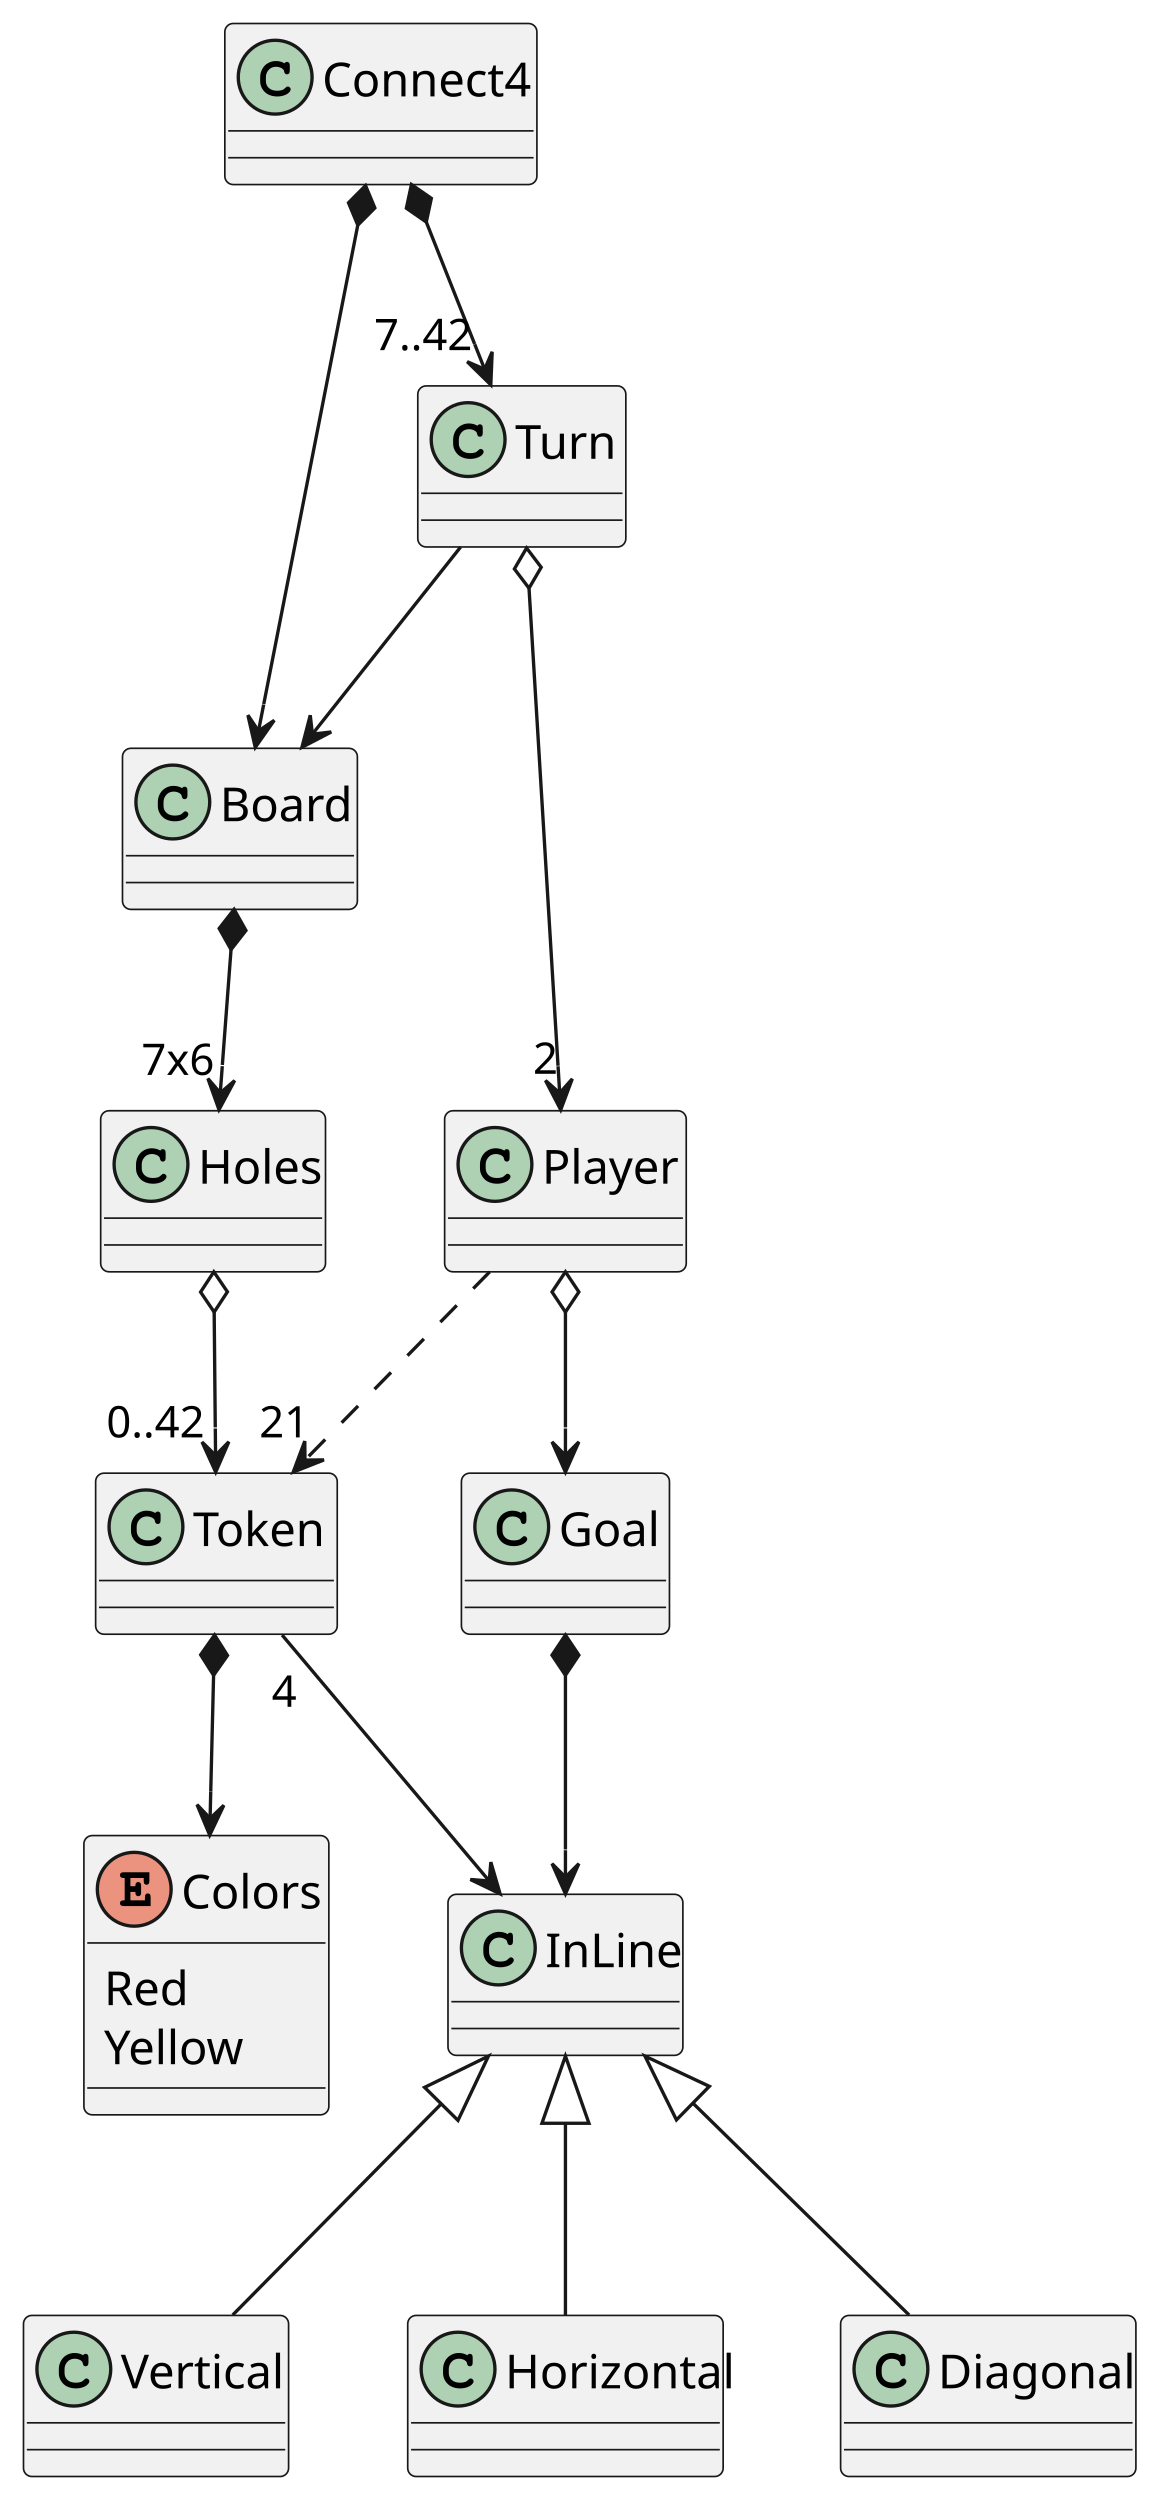
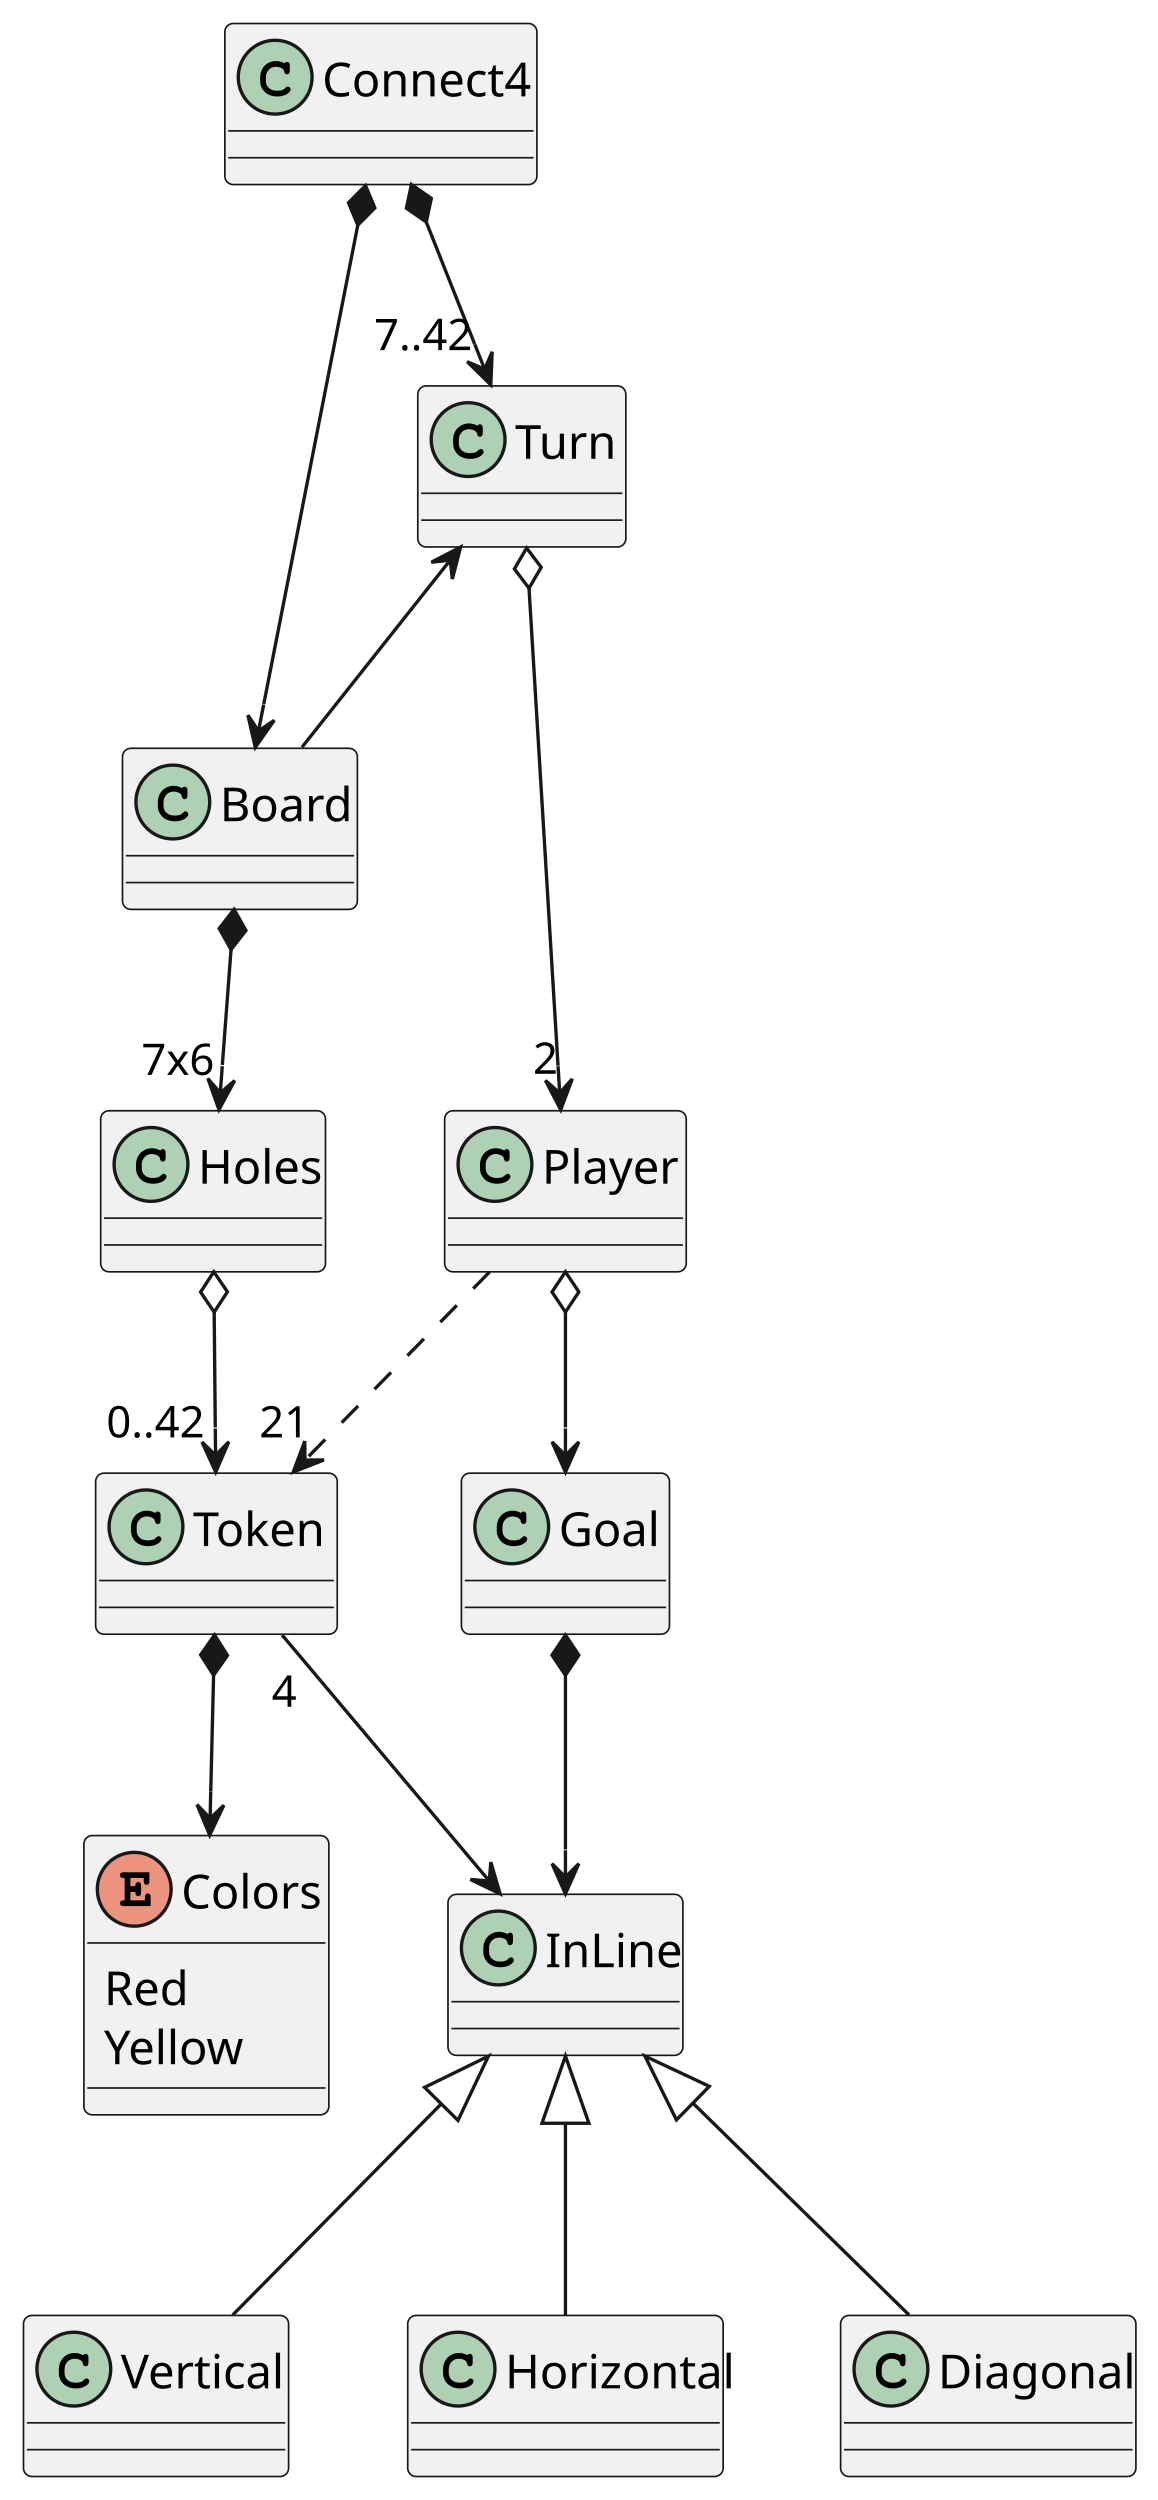
<svg xmlns="http://www.w3.org/2000/svg" contentStyleType="text/css" height="745px" preserveAspectRatio="none" style="width:345px;height:745px;background:#FFFFFF;" version="1.1" viewBox="0 0 345 745" width="345px" zoomAndPan="magnify">
  <defs />
  <g>
    <g id="elem_Connect4">
      <rect codeLine="1" fill="#F1F1F1" height="48" id="Connect4" rx="2.5" ry="2.5" style="stroke:#181818;stroke-width:0.5;" width="93" x="67" y="7" />
      <ellipse cx="82" cy="23" fill="#ADD1B2" rx="11" ry="11" style="stroke:#181818;stroke-width:1.0;" />
      <path d="M84.766,18.875 Q84.922,18.656 85.109,18.547 Q85.297,18.438 85.516,18.438 Q85.891,18.438 86.125,18.703 Q86.359,18.953 86.359,19.562 L86.359,21.016 Q86.359,21.625 86.125,21.891 Q85.891,22.156 85.516,22.156 Q85.172,22.156 84.969,21.953 Q84.766,21.766 84.656,21.25 Q84.609,20.891 84.422,20.703 Q84.094,20.328 83.484,20.109 Q82.875,19.891 82.25,19.891 Q81.484,19.891 80.844,20.219 Q80.219,20.547 79.719,21.297 Q79.234,22.047 79.234,23.078 L79.234,24.172 Q79.234,25.406 80.125,26.234 Q81.016,27.047 82.609,27.047 Q83.547,27.047 84.203,26.797 Q84.594,26.641 85.016,26.203 Q85.281,25.938 85.422,25.859 Q85.578,25.781 85.781,25.781 Q86.109,25.781 86.359,26.047 Q86.625,26.297 86.625,26.641 Q86.625,26.984 86.281,27.391 Q85.781,27.969 84.984,28.297 Q83.906,28.75 82.609,28.75 Q81.094,28.75 79.891,28.125 Q78.906,27.625 78.219,26.562 Q77.531,25.484 77.531,24.203 L77.531,23.047 Q77.531,21.719 78.141,20.578 Q78.766,19.422 79.859,18.812 Q80.953,18.188 82.188,18.188 Q82.922,18.188 83.562,18.359 Q84.219,18.516 84.766,18.875 Z " fill="#000000" />
      <text fill="#000000" font-family="sans-serif" font-size="14" lengthAdjust="spacing" textLength="61" x="96" y="28.729">Connect4</text>
      <line style="stroke:#181818;stroke-width:0.5;" x1="68" x2="159" y1="39" y2="39" />
      <line style="stroke:#181818;stroke-width:0.5;" x1="68" x2="159" y1="47" y2="47" />
    </g>
    <g id="elem_Board">
      <rect codeLine="2" fill="#F1F1F1" height="48" id="Board" rx="2.5" ry="2.5" style="stroke:#181818;stroke-width:0.5;" width="70" x="36.5" y="223" />
      <ellipse cx="51.5" cy="239" fill="#ADD1B2" rx="11" ry="11" style="stroke:#181818;stroke-width:1.0;" />
      <path d="M54.266,234.875 Q54.422,234.656 54.609,234.547 Q54.797,234.438 55.016,234.438 Q55.391,234.438 55.625,234.703 Q55.859,234.953 55.859,235.562 L55.859,237.016 Q55.859,237.625 55.625,237.891 Q55.391,238.156 55.016,238.156 Q54.672,238.156 54.469,237.953 Q54.266,237.766 54.156,237.25 Q54.109,236.891 53.922,236.703 Q53.594,236.328 52.984,236.109 Q52.375,235.891 51.75,235.891 Q50.984,235.891 50.344,236.219 Q49.719,236.547 49.219,237.297 Q48.734,238.047 48.734,239.078 L48.734,240.172 Q48.734,241.406 49.625,242.234 Q50.516,243.047 52.109,243.047 Q53.047,243.047 53.703,242.797 Q54.094,242.641 54.516,242.203 Q54.781,241.938 54.922,241.859 Q55.078,241.781 55.281,241.781 Q55.609,241.781 55.859,242.047 Q56.125,242.297 56.125,242.641 Q56.125,242.984 55.781,243.391 Q55.281,243.969 54.484,244.297 Q53.406,244.75 52.109,244.75 Q50.594,244.75 49.391,244.125 Q48.406,243.625 47.719,242.562 Q47.031,241.484 47.031,240.203 L47.031,239.047 Q47.031,237.719 47.641,236.578 Q48.266,235.422 49.359,234.812 Q50.453,234.188 51.688,234.188 Q52.422,234.188 53.062,234.359 Q53.719,234.516 54.266,234.875 Z " fill="#000000" />
      <text fill="#000000" font-family="sans-serif" font-size="14" lengthAdjust="spacing" textLength="38" x="65.5" y="244.728">Board</text>
      <line style="stroke:#181818;stroke-width:0.5;" x1="37.5" x2="105.5" y1="255" y2="255" />
      <line style="stroke:#181818;stroke-width:0.5;" x1="37.5" x2="105.5" y1="263" y2="263" />
    </g>
    <g id="elem_Token">
      <rect codeLine="3" fill="#F1F1F1" height="48" id="Token" rx="2.5" ry="2.5" style="stroke:#181818;stroke-width:0.5;" width="72" x="28.5" y="439" />
      <ellipse cx="43.5" cy="455" fill="#ADD1B2" rx="11" ry="11" style="stroke:#181818;stroke-width:1.0;" />
      <path d="M46.266,450.875 Q46.422,450.656 46.609,450.547 Q46.797,450.438 47.016,450.438 Q47.391,450.438 47.625,450.703 Q47.859,450.953 47.859,451.562 L47.859,453.016 Q47.859,453.625 47.625,453.891 Q47.391,454.156 47.016,454.156 Q46.672,454.156 46.469,453.953 Q46.266,453.766 46.156,453.25 Q46.109,452.891 45.922,452.703 Q45.594,452.328 44.984,452.109 Q44.375,451.891 43.75,451.891 Q42.984,451.891 42.344,452.219 Q41.719,452.547 41.219,453.297 Q40.734,454.047 40.734,455.078 L40.734,456.172 Q40.734,457.406 41.625,458.234 Q42.516,459.047 44.109,459.047 Q45.047,459.047 45.703,458.797 Q46.094,458.641 46.516,458.203 Q46.781,457.938 46.922,457.859 Q47.078,457.781 47.281,457.781 Q47.609,457.781 47.859,458.047 Q48.125,458.297 48.125,458.641 Q48.125,458.984 47.781,459.391 Q47.281,459.969 46.484,460.297 Q45.406,460.75 44.109,460.75 Q42.594,460.75 41.391,460.125 Q40.406,459.625 39.719,458.562 Q39.031,457.484 39.031,456.203 L39.031,455.047 Q39.031,453.719 39.641,452.578 Q40.266,451.422 41.359,450.812 Q42.453,450.188 43.688,450.188 Q44.422,450.188 45.062,450.359 Q45.719,450.516 46.266,450.875 Z " fill="#000000" />
      <text fill="#000000" font-family="sans-serif" font-size="14" lengthAdjust="spacing" textLength="40" x="57.5" y="460.728">Token</text>
      <line style="stroke:#181818;stroke-width:0.5;" x1="29.5" x2="99.5" y1="471" y2="471" />
      <line style="stroke:#181818;stroke-width:0.5;" x1="29.5" x2="99.5" y1="479" y2="479" />
    </g>
    <g id="elem_Turn">
      <rect codeLine="4" fill="#F1F1F1" height="48" id="Turn" rx="2.5" ry="2.5" style="stroke:#181818;stroke-width:0.5;" width="62" x="124.5" y="115" />
      <ellipse cx="139.5" cy="131" fill="#ADD1B2" rx="11" ry="11" style="stroke:#181818;stroke-width:1.0;" />
      <path d="M142.266,126.875 Q142.422,126.656 142.609,126.547 Q142.797,126.438 143.016,126.438 Q143.391,126.438 143.625,126.703 Q143.859,126.953 143.859,127.562 L143.859,129.016 Q143.859,129.625 143.625,129.891 Q143.391,130.156 143.016,130.156 Q142.672,130.156 142.469,129.953 Q142.266,129.766 142.156,129.25 Q142.109,128.891 141.922,128.703 Q141.594,128.328 140.984,128.109 Q140.375,127.891 139.75,127.891 Q138.984,127.891 138.344,128.219 Q137.719,128.547 137.219,129.297 Q136.734,130.047 136.734,131.078 L136.734,132.172 Q136.734,133.406 137.625,134.234 Q138.516,135.047 140.109,135.047 Q141.047,135.047 141.703,134.797 Q142.094,134.641 142.516,134.203 Q142.781,133.938 142.922,133.859 Q143.078,133.781 143.281,133.781 Q143.609,133.781 143.859,134.047 Q144.125,134.297 144.125,134.641 Q144.125,134.984 143.781,135.391 Q143.281,135.969 142.484,136.297 Q141.406,136.75 140.109,136.75 Q138.594,136.75 137.391,136.125 Q136.406,135.625 135.719,134.562 Q135.031,133.484 135.031,132.203 L135.031,131.047 Q135.031,129.719 135.641,128.578 Q136.266,127.422 137.359,126.812 Q138.453,126.188 139.688,126.188 Q140.422,126.188 141.062,126.359 Q141.719,126.516 142.266,126.875 Z " fill="#000000" />
      <text fill="#000000" font-family="sans-serif" font-size="14" lengthAdjust="spacing" textLength="30" x="153.5" y="136.728">Turn</text>
      <line style="stroke:#181818;stroke-width:0.5;" x1="125.5" x2="185.5" y1="147" y2="147" />
      <line style="stroke:#181818;stroke-width:0.5;" x1="125.5" x2="185.5" y1="155" y2="155" />
    </g>
    <g id="elem_Player">
      <rect codeLine="5" fill="#F1F1F1" height="48" id="Player" rx="2.5" ry="2.5" style="stroke:#181818;stroke-width:0.5;" width="72" x="132.5" y="331" />
      <ellipse cx="147.5" cy="347" fill="#ADD1B2" rx="11" ry="11" style="stroke:#181818;stroke-width:1.0;" />
      <path d="M150.266,342.875 Q150.422,342.656 150.609,342.547 Q150.797,342.438 151.016,342.438 Q151.391,342.438 151.625,342.703 Q151.859,342.953 151.859,343.562 L151.859,345.016 Q151.859,345.625 151.625,345.891 Q151.391,346.156 151.016,346.156 Q150.672,346.156 150.469,345.953 Q150.266,345.766 150.156,345.25 Q150.109,344.891 149.922,344.703 Q149.594,344.328 148.984,344.109 Q148.375,343.891 147.75,343.891 Q146.984,343.891 146.344,344.219 Q145.719,344.547 145.219,345.297 Q144.734,346.047 144.734,347.078 L144.734,348.172 Q144.734,349.406 145.625,350.234 Q146.516,351.047 148.109,351.047 Q149.047,351.047 149.703,350.797 Q150.094,350.641 150.516,350.203 Q150.781,349.938 150.922,349.859 Q151.078,349.781 151.281,349.781 Q151.609,349.781 151.859,350.047 Q152.125,350.297 152.125,350.641 Q152.125,350.984 151.781,351.391 Q151.281,351.969 150.484,352.297 Q149.406,352.75 148.109,352.75 Q146.594,352.75 145.391,352.125 Q144.406,351.625 143.719,350.562 Q143.031,349.484 143.031,348.203 L143.031,347.047 Q143.031,345.719 143.641,344.578 Q144.266,343.422 145.359,342.812 Q146.453,342.188 147.688,342.188 Q148.422,342.188 149.062,342.359 Q149.719,342.516 150.266,342.875 Z " fill="#000000" />
      <text fill="#000000" font-family="sans-serif" font-size="14" lengthAdjust="spacing" textLength="40" x="161.5" y="352.728">Player</text>
      <line style="stroke:#181818;stroke-width:0.5;" x1="133.5" x2="203.5" y1="363" y2="363" />
      <line style="stroke:#181818;stroke-width:0.5;" x1="133.5" x2="203.5" y1="371" y2="371" />
    </g>
    <g id="elem_Holes">
      <rect codeLine="6" fill="#F1F1F1" height="48" id="Holes" rx="2.5" ry="2.5" style="stroke:#181818;stroke-width:0.5;" width="67" x="30" y="331" />
      <ellipse cx="45" cy="347" fill="#ADD1B2" rx="11" ry="11" style="stroke:#181818;stroke-width:1.0;" />
      <path d="M47.766,342.875 Q47.922,342.656 48.109,342.547 Q48.297,342.438 48.516,342.438 Q48.891,342.438 49.125,342.703 Q49.359,342.953 49.359,343.562 L49.359,345.016 Q49.359,345.625 49.125,345.891 Q48.891,346.156 48.516,346.156 Q48.172,346.156 47.969,345.953 Q47.766,345.766 47.656,345.25 Q47.609,344.891 47.422,344.703 Q47.094,344.328 46.484,344.109 Q45.875,343.891 45.25,343.891 Q44.484,343.891 43.844,344.219 Q43.219,344.547 42.719,345.297 Q42.234,346.047 42.234,347.078 L42.234,348.172 Q42.234,349.406 43.125,350.234 Q44.016,351.047 45.609,351.047 Q46.547,351.047 47.203,350.797 Q47.594,350.641 48.016,350.203 Q48.281,349.938 48.422,349.859 Q48.578,349.781 48.781,349.781 Q49.109,349.781 49.359,350.047 Q49.625,350.297 49.625,350.641 Q49.625,350.984 49.281,351.391 Q48.781,351.969 47.984,352.297 Q46.906,352.75 45.609,352.75 Q44.094,352.75 42.891,352.125 Q41.906,351.625 41.219,350.562 Q40.531,349.484 40.531,348.203 L40.531,347.047 Q40.531,345.719 41.141,344.578 Q41.766,343.422 42.859,342.812 Q43.953,342.188 45.188,342.188 Q45.922,342.188 46.562,342.359 Q47.219,342.516 47.766,342.875 Z " fill="#000000" />
      <text fill="#000000" font-family="sans-serif" font-size="14" lengthAdjust="spacing" textLength="35" x="59" y="352.728">Holes</text>
      <line style="stroke:#181818;stroke-width:0.5;" x1="31" x2="96" y1="363" y2="363" />
      <line style="stroke:#181818;stroke-width:0.5;" x1="31" x2="96" y1="371" y2="371" />
    </g>
    <g id="elem_Goal">
      <rect codeLine="7" fill="#F1F1F1" height="48" id="Goal" rx="2.5" ry="2.5" style="stroke:#181818;stroke-width:0.5;" width="62" x="137.5" y="439" />
      <ellipse cx="152.5" cy="455" fill="#ADD1B2" rx="11" ry="11" style="stroke:#181818;stroke-width:1.0;" />
      <path d="M155.266,450.875 Q155.422,450.656 155.609,450.547 Q155.797,450.438 156.016,450.438 Q156.391,450.438 156.625,450.703 Q156.859,450.953 156.859,451.562 L156.859,453.016 Q156.859,453.625 156.625,453.891 Q156.391,454.156 156.016,454.156 Q155.672,454.156 155.469,453.953 Q155.266,453.766 155.156,453.25 Q155.109,452.891 154.922,452.703 Q154.594,452.328 153.984,452.109 Q153.375,451.891 152.75,451.891 Q151.984,451.891 151.344,452.219 Q150.719,452.547 150.219,453.297 Q149.734,454.047 149.734,455.078 L149.734,456.172 Q149.734,457.406 150.625,458.234 Q151.516,459.047 153.109,459.047 Q154.047,459.047 154.703,458.797 Q155.094,458.641 155.516,458.203 Q155.781,457.938 155.922,457.859 Q156.078,457.781 156.281,457.781 Q156.609,457.781 156.859,458.047 Q157.125,458.297 157.125,458.641 Q157.125,458.984 156.781,459.391 Q156.281,459.969 155.484,460.297 Q154.406,460.75 153.109,460.75 Q151.594,460.75 150.391,460.125 Q149.406,459.625 148.719,458.562 Q148.031,457.484 148.031,456.203 L148.031,455.047 Q148.031,453.719 148.641,452.578 Q149.266,451.422 150.359,450.812 Q151.453,450.188 152.688,450.188 Q153.422,450.188 154.062,450.359 Q154.719,450.516 155.266,450.875 Z " fill="#000000" />
      <text fill="#000000" font-family="sans-serif" font-size="14" lengthAdjust="spacing" textLength="30" x="166.5" y="460.728">Goal</text>
      <line style="stroke:#181818;stroke-width:0.5;" x1="138.5" x2="198.5" y1="471" y2="471" />
      <line style="stroke:#181818;stroke-width:0.5;" x1="138.5" x2="198.5" y1="479" y2="479" />
    </g>
    <g id="elem_InLine">
      <rect codeLine="8" fill="#F1F1F1" height="48" id="InLine" rx="2.5" ry="2.5" style="stroke:#181818;stroke-width:0.5;" width="70" x="133.5" y="564.5" />
      <ellipse cx="148.5" cy="580.5" fill="#ADD1B2" rx="11" ry="11" style="stroke:#181818;stroke-width:1.0;" />
      <path d="M151.266,576.375 Q151.422,576.156 151.609,576.047 Q151.797,575.938 152.016,575.938 Q152.391,575.938 152.625,576.203 Q152.859,576.453 152.859,577.062 L152.859,578.516 Q152.859,579.125 152.625,579.391 Q152.391,579.656 152.016,579.656 Q151.672,579.656 151.469,579.453 Q151.266,579.266 151.156,578.75 Q151.109,578.391 150.922,578.203 Q150.594,577.828 149.984,577.609 Q149.375,577.391 148.75,577.391 Q147.984,577.391 147.344,577.719 Q146.719,578.047 146.219,578.797 Q145.734,579.547 145.734,580.578 L145.734,581.672 Q145.734,582.906 146.625,583.734 Q147.516,584.547 149.109,584.547 Q150.047,584.547 150.703,584.297 Q151.094,584.141 151.516,583.703 Q151.781,583.438 151.922,583.359 Q152.078,583.281 152.281,583.281 Q152.609,583.281 152.859,583.547 Q153.125,583.797 153.125,584.141 Q153.125,584.484 152.781,584.891 Q152.281,585.469 151.484,585.797 Q150.406,586.25 149.109,586.25 Q147.594,586.25 146.391,585.625 Q145.406,585.125 144.719,584.062 Q144.031,582.984 144.031,581.703 L144.031,580.547 Q144.031,579.219 144.641,578.078 Q145.266,576.922 146.359,576.312 Q147.453,575.688 148.688,575.688 Q149.422,575.688 150.062,575.859 Q150.719,576.016 151.266,576.375 Z " fill="#000000" />
      <text fill="#000000" font-family="sans-serif" font-size="14" lengthAdjust="spacing" textLength="38" x="162.5" y="586.229">InLine</text>
      <line style="stroke:#181818;stroke-width:0.5;" x1="134.5" x2="202.5" y1="596.5" y2="596.5" />
      <line style="stroke:#181818;stroke-width:0.5;" x1="134.5" x2="202.5" y1="604.5" y2="604.5" />
    </g>
    <g id="elem_Colors">
      <rect codeLine="9" fill="#F1F1F1" height="83.219" id="Colors" rx="2.5" ry="2.5" style="stroke:#181818;stroke-width:0.5;" width="73" x="25" y="547" />
      <ellipse cx="40" cy="563" fill="#EB937F" rx="11" ry="11" style="stroke:#181818;stroke-width:1.0;" />
      <path d="M38.859,563.797 L38.859,566.297 L43.188,566.297 L43.188,565.375 Q43.188,564.766 43.422,564.5 Q43.672,564.234 44.047,564.234 Q44.422,564.234 44.656,564.5 Q44.891,564.766 44.891,565.375 L44.891,568 L36.891,568 Q36.266,568 36,567.766 Q35.75,567.531 35.75,567.141 Q35.75,566.766 36.016,566.531 Q36.281,566.297 36.891,566.297 L37.156,566.297 L37.156,559.641 L36.891,559.641 Q36.266,559.641 36,559.406 Q35.75,559.172 35.75,558.781 Q35.75,558.406 36,558.172 Q36.266,557.938 36.891,557.938 L44.516,557.938 L44.516,560.531 Q44.516,561.141 44.281,561.406 Q44.062,561.656 43.672,561.656 Q43.297,561.656 43.062,561.406 Q42.828,561.141 42.828,560.531 L42.828,559.641 L38.859,559.641 L38.859,562.094 L40.344,562.094 Q40.344,561.438 40.469,561.25 Q40.734,560.844 41.203,560.844 Q41.578,560.844 41.812,561.109 Q42.047,561.359 42.047,561.969 L42.047,563.938 Q42.047,564.484 41.922,564.672 Q41.656,565.062 41.203,565.062 Q40.734,565.062 40.469,564.656 Q40.344,564.469 40.344,563.797 L38.859,563.797 Z " fill="#000000" />
      <text fill="#000000" font-family="sans-serif" font-size="14" lengthAdjust="spacing" textLength="41" x="54" y="568.729">Colors</text>
      <line style="stroke:#181818;stroke-width:0.5;" x1="26" x2="97" y1="579" y2="579" />
      <text fill="#000000" font-family="sans-serif" font-size="14" lengthAdjust="spacing" textLength="26" x="31" y="597.533">Red</text>
      <text fill="#000000" font-family="sans-serif" font-size="14" lengthAdjust="spacing" textLength="40" x="31" y="615.143">Yellow</text>
      <line style="stroke:#181818;stroke-width:0.5;" x1="26" x2="97" y1="622.219" y2="622.219" />
    </g>
    <g id="elem_Vertical">
      <rect fill="#F1F1F1" height="48" id="Vertical" rx="2.5" ry="2.5" style="stroke:#181818;stroke-width:0.5;" width="79" x="7" y="690" />
      <ellipse cx="22" cy="706" fill="#ADD1B2" rx="11" ry="11" style="stroke:#181818;stroke-width:1.0;" />
      <path d="M24.766,701.875 Q24.922,701.656 25.109,701.547 Q25.297,701.438 25.516,701.438 Q25.891,701.438 26.125,701.703 Q26.359,701.953 26.359,702.562 L26.359,704.016 Q26.359,704.625 26.125,704.891 Q25.891,705.156 25.516,705.156 Q25.172,705.156 24.969,704.953 Q24.766,704.766 24.656,704.25 Q24.609,703.891 24.422,703.703 Q24.094,703.328 23.484,703.109 Q22.875,702.891 22.25,702.891 Q21.484,702.891 20.844,703.219 Q20.219,703.547 19.719,704.297 Q19.234,705.047 19.234,706.078 L19.234,707.172 Q19.234,708.406 20.125,709.234 Q21.016,710.047 22.609,710.047 Q23.547,710.047 24.203,709.797 Q24.594,709.641 25.016,709.203 Q25.281,708.938 25.422,708.859 Q25.578,708.781 25.781,708.781 Q26.109,708.781 26.359,709.047 Q26.625,709.297 26.625,709.641 Q26.625,709.984 26.281,710.391 Q25.781,710.969 24.984,711.297 Q23.906,711.75 22.609,711.75 Q21.094,711.75 19.891,711.125 Q18.906,710.625 18.219,709.562 Q17.531,708.484 17.531,707.203 L17.531,706.047 Q17.531,704.719 18.141,703.578 Q18.766,702.422 19.859,701.812 Q20.953,701.188 22.188,701.188 Q22.922,701.188 23.562,701.359 Q24.219,701.516 24.766,701.875 Z " fill="#000000" />
      <text fill="#000000" font-family="sans-serif" font-size="14" lengthAdjust="spacing" textLength="47" x="36" y="711.729">Vertical</text>
      <line style="stroke:#181818;stroke-width:0.5;" x1="8" x2="85" y1="722" y2="722" />
      <line style="stroke:#181818;stroke-width:0.5;" x1="8" x2="85" y1="730" y2="730" />
    </g>
    <g id="elem_Horizontal">
      <rect fill="#F1F1F1" height="48" id="Horizontal" rx="2.5" ry="2.5" style="stroke:#181818;stroke-width:0.5;" width="94" x="121.5" y="690" />
      <ellipse cx="136.5" cy="706" fill="#ADD1B2" rx="11" ry="11" style="stroke:#181818;stroke-width:1.0;" />
      <path d="M139.266,701.875 Q139.422,701.656 139.609,701.547 Q139.797,701.438 140.016,701.438 Q140.391,701.438 140.625,701.703 Q140.859,701.953 140.859,702.562 L140.859,704.016 Q140.859,704.625 140.625,704.891 Q140.391,705.156 140.016,705.156 Q139.672,705.156 139.469,704.953 Q139.266,704.766 139.156,704.25 Q139.109,703.891 138.922,703.703 Q138.594,703.328 137.984,703.109 Q137.375,702.891 136.75,702.891 Q135.984,702.891 135.344,703.219 Q134.719,703.547 134.219,704.297 Q133.734,705.047 133.734,706.078 L133.734,707.172 Q133.734,708.406 134.625,709.234 Q135.516,710.047 137.109,710.047 Q138.047,710.047 138.703,709.797 Q139.094,709.641 139.516,709.203 Q139.781,708.938 139.922,708.859 Q140.078,708.781 140.281,708.781 Q140.609,708.781 140.859,709.047 Q141.125,709.297 141.125,709.641 Q141.125,709.984 140.781,710.391 Q140.281,710.969 139.484,711.297 Q138.406,711.75 137.109,711.75 Q135.594,711.75 134.391,711.125 Q133.406,710.625 132.719,709.562 Q132.031,708.484 132.031,707.203 L132.031,706.047 Q132.031,704.719 132.641,703.578 Q133.266,702.422 134.359,701.812 Q135.453,701.188 136.688,701.188 Q137.422,701.188 138.062,701.359 Q138.719,701.516 139.266,701.875 Z " fill="#000000" />
      <text fill="#000000" font-family="sans-serif" font-size="14" lengthAdjust="spacing" textLength="62" x="150.5" y="711.729">Horizontal</text>
      <line style="stroke:#181818;stroke-width:0.5;" x1="122.5" x2="214.5" y1="722" y2="722" />
      <line style="stroke:#181818;stroke-width:0.5;" x1="122.5" x2="214.5" y1="730" y2="730" />
    </g>
    <g id="elem_Diagonal">
      <rect fill="#F1F1F1" height="48" id="Diagonal" rx="2.5" ry="2.5" style="stroke:#181818;stroke-width:0.5;" width="88" x="250.5" y="690" />
      <ellipse cx="265.5" cy="706" fill="#ADD1B2" rx="11" ry="11" style="stroke:#181818;stroke-width:1.0;" />
      <path d="M268.266,701.875 Q268.422,701.656 268.609,701.547 Q268.797,701.438 269.016,701.438 Q269.391,701.438 269.625,701.703 Q269.859,701.953 269.859,702.562 L269.859,704.016 Q269.859,704.625 269.625,704.891 Q269.391,705.156 269.016,705.156 Q268.672,705.156 268.469,704.953 Q268.266,704.766 268.156,704.25 Q268.109,703.891 267.922,703.703 Q267.594,703.328 266.984,703.109 Q266.375,702.891 265.75,702.891 Q264.984,702.891 264.344,703.219 Q263.719,703.547 263.219,704.297 Q262.734,705.047 262.734,706.078 L262.734,707.172 Q262.734,708.406 263.625,709.234 Q264.516,710.047 266.109,710.047 Q267.047,710.047 267.703,709.797 Q268.094,709.641 268.516,709.203 Q268.781,708.938 268.922,708.859 Q269.078,708.781 269.281,708.781 Q269.609,708.781 269.859,709.047 Q270.125,709.297 270.125,709.641 Q270.125,709.984 269.781,710.391 Q269.281,710.969 268.484,711.297 Q267.406,711.75 266.109,711.75 Q264.594,711.75 263.391,711.125 Q262.406,710.625 261.719,709.562 Q261.031,708.484 261.031,707.203 L261.031,706.047 Q261.031,704.719 261.641,703.578 Q262.266,702.422 263.359,701.812 Q264.453,701.188 265.688,701.188 Q266.422,701.188 267.062,701.359 Q267.719,701.516 268.266,701.875 Z " fill="#000000" />
      <text fill="#000000" font-family="sans-serif" font-size="14" lengthAdjust="spacing" textLength="56" x="279.5" y="711.729">Diagonal</text>
      <line style="stroke:#181818;stroke-width:0.5;" x1="251.5" x2="337.5" y1="722" y2="722" />
      <line style="stroke:#181818;stroke-width:0.5;" x1="251.5" x2="337.5" y1="730" y2="730" />
    </g>
    <g id="link_Connect4_Board">
      <path codeLine="14" d="M106.622,67.086 C106.622,67.086 86.34,170.41 78.6,209.82 " fill="none" id="Connect4-Board" style="stroke:#181818;stroke-width:1.0;" />
      <polygon fill="#181818" points="76.07,222.72,81.726,214.657,77.032,217.813,73.876,213.119,76.07,222.72" style="stroke:#181818;stroke-width:1.0;" />
      <line style="stroke:#181818;stroke-width:1.0;" x1="77.032" x2="78.575" y1="217.813" y2="209.965" />
      <polygon fill="#181818" points="108.93,55.31,103.851,60.429,106.622,67.086,111.701,61.967,108.93,55.31" style="stroke:#181818;stroke-width:1.0;" />
    </g>
    <g id="link_Connect4_Turn">
      <path codeLine="15" d="M127.028,66.157 C127.028,66.157 136.97,91.23 141.45,102.54 " fill="none" id="Connect4-Turn" style="stroke:#181818;stroke-width:1.0;" />
      <polygon fill="#181818" points="146.26,114.68,146.666,104.84,144.419,110.031,139.227,107.785,146.26,114.68" style="stroke:#181818;stroke-width:1.0;" />
      <line style="stroke:#181818;stroke-width:1.0;" x1="144.419" x2="141.47" y1="110.031" y2="102.595" />
      <polygon fill="#181818" points="122.61,55,121.1,62.051,127.028,66.157,128.538,59.106,122.61,55" style="stroke:#181818;stroke-width:1.0;" />
      <text fill="#000000" font-family="sans-serif" font-size="13" lengthAdjust="spacing" textLength="29" x="111.473" y="104.34">7..42</text>
    </g>
    <g id="link_Player_Goal">
      <path codeLine="16" d="M168.5,391 C168.5,391 168.5,414.68 168.5,425.36 " fill="none" id="Player-Goal" style="stroke:#181818;stroke-width:1.0;" />
      <polygon fill="#181818" points="168.5,438.68,172.5,429.68,168.5,433.68,164.5,429.68,168.5,438.68" style="stroke:#181818;stroke-width:1.0;" />
      <line style="stroke:#181818;stroke-width:1.0;" x1="168.5" x2="168.5" y1="433.68" y2="425.68" />
      <polygon fill="none" points="168.5,379,164.5,385,168.5,391,172.5,385,168.5,379" style="stroke:#181818;stroke-width:1.0;" />
    </g>
    <g id="link_Goal_InLine">
      <path codeLine="18" d="M168.5,499.23 C168.5,499.23 168.5,535.14 168.5,551.15 " fill="none" id="Goal-InLine" style="stroke:#181818;stroke-width:1.0;" />
      <polygon fill="#181818" points="168.5,564.37,172.5,555.37,168.5,559.37,164.5,555.37,168.5,564.37" style="stroke:#181818;stroke-width:1.0;" />
      <line style="stroke:#181818;stroke-width:1.0;" x1="168.5" x2="168.5" y1="559.37" y2="551.37" />
      <polygon fill="#181818" points="168.5,487.23,164.5,493.23,168.5,499.23,172.5,493.23,168.5,487.23" style="stroke:#181818;stroke-width:1.0;" />
    </g>
    <g id="link_Token_InLine">
      <path codeLine="20" d="M84.06,487.23 C101.57,508.02 127.23,538.5 145.67,560.39 " fill="none" id="Token-to-InLine" style="stroke:#181818;stroke-width:1.0;" />
      <polygon fill="#181818" points="149.03,564.37,146.268,554.916,145.8,560.554,140.162,560.085,149.03,564.37" style="stroke:#181818;stroke-width:1.0;" />
      <text fill="#000000" font-family="sans-serif" font-size="13" lengthAdjust="spacing" textLength="7" x="80.975" y="508.624">4</text>
    </g>
    <g id="link_InLine_Vertical">
      <path codeLine="22" d="M131.4,627.05 C111.17,647.53 86.78,672.22 69.34,689.87 " fill="none" id="InLine-backto-Vertical" style="stroke:#181818;stroke-width:1.0;" />
      <polygon fill="none" points="126.52,622.04,145.55,612.73,136.48,631.88,126.52,622.04" style="stroke:#181818;stroke-width:1.0;" />
    </g>
    <g id="link_InLine_Horizontal">
      <path codeLine="23" d="M168.5,632.85 C168.5,652.05 168.5,673.86 168.5,689.87 " fill="none" id="InLine-backto-Horizontal" style="stroke:#181818;stroke-width:1.0;" />
      <polygon fill="none" points="161.5,632.73,168.5,612.73,175.5,632.73,161.5,632.73" style="stroke:#181818;stroke-width:1.0;" />
    </g>
    <g id="link_InLine_Diagonal">
      <path codeLine="24" d="M206.51,626.76 C227.46,647.29 252.81,672.14 270.91,689.87 " fill="none" id="InLine-backto-Diagonal" style="stroke:#181818;stroke-width:1.0;" />
      <polygon fill="none" points="201.58,631.73,192.2,612.73,211.38,621.73,201.58,631.73" style="stroke:#181818;stroke-width:1.0;" />
    </g>
    <g id="link_Turn_Player">
      <path codeLine="27" d="M157.645,175.288 C157.645,175.288 163.9,278.26 166.29,317.6 " fill="none" id="Turn-Player" style="stroke:#181818;stroke-width:1.0;" />
      <polygon fill="#181818" points="167.09,330.72,170.538,321.495,166.788,325.729,162.553,321.978,167.09,330.72" style="stroke:#181818;stroke-width:1.0;" />
      <line style="stroke:#181818;stroke-width:1.0;" x1="166.788" x2="166.3" y1="325.729" y2="317.745" />
      <polygon fill="none" points="156.92,163.31,153.29,169.541,157.645,175.288,161.275,169.058,156.92,163.31" style="stroke:#181818;stroke-width:1.0;" />
      <text fill="#000000" font-family="sans-serif" font-size="13" lengthAdjust="spacing" textLength="7" x="158.832" y="319.988">2</text>
    </g>
    <g id="link_Turn_Board">
-       <path codeLine="28" d="M137.27,163 C124.37,179.28 107.01,201.19 93.37,218.41 " fill="none" id="Turn-to-Board" style="stroke:#181818;stroke-width:1.0;" />
-       <polygon fill="#181818" points="89.98,222.68,98.714,218.128,93.093,218.767,92.453,213.147,89.98,222.68" style="stroke:#181818;stroke-width:1.0;" />
+       <path codeLine="28" d="M133.9,167.25 C120.31,184.41 102.94,206.33 89.98,222.68 " fill="none" id="Turn-backto-Board" style="stroke:#181818;stroke-width:1.0;" />
+       <polygon fill="#181818" points="137.27,163,128.536,167.552,134.157,166.913,134.797,172.533,137.27,163" style="stroke:#181818;stroke-width:1.0;" />
    </g>
    <g id="link_Board_Holes">
      <path codeLine="30" d="M68.85,282.965 C68.85,282.965 67.07,306.68 66.26,317.36 " fill="none" id="Board-Holes" style="stroke:#181818;stroke-width:1.0;" />
      <polygon fill="#181818" points="65.26,330.68,69.93,322.009,65.639,325.694,61.953,321.403,65.26,330.68" style="stroke:#181818;stroke-width:1.0;" />
      <line style="stroke:#181818;stroke-width:1.0;" x1="65.639" x2="66.24" y1="325.694" y2="317.715" />
      <polygon fill="#181818" points="69.76,271,65.316,276.679,68.85,282.965,73.293,277.286,69.76,271" style="stroke:#181818;stroke-width:1.0;" />
      <text fill="#000000" font-family="sans-serif" font-size="13" lengthAdjust="spacing" textLength="21" x="42.13" y="320.34">7x6</text>
    </g>
    <g id="link_Holes_Token">
      <path codeLine="32" d="M63.825,391 C63.825,391 64.05,414.68 64.15,425.36 " fill="none" id="Holes-Token" style="stroke:#181818;stroke-width:1.0;" />
      <polygon fill="#181818" points="64.28,438.68,68.201,429.645,64.236,433.68,60.201,429.716,64.28,438.68" style="stroke:#181818;stroke-width:1.0;" />
      <line style="stroke:#181818;stroke-width:1.0;" x1="64.236" x2="64.16" y1="433.68" y2="425.68" />
      <polygon fill="none" points="63.72,379,59.773,385.035,63.825,391,67.773,384.965,63.72,379" style="stroke:#181818;stroke-width:1.0;" />
      <text fill="#000000" font-family="sans-serif" font-size="13" lengthAdjust="spacing" textLength="29" x="31.692" y="428.34">0..42</text>
    </g>
    <g id="link_Player_Token">
      <path codeLine="34" d="M145.93,379 C129.83,395.42 108.1,417.56 91.14,434.84 " fill="none" id="Player-to-Token" style="stroke:#181818;stroke-width:1.0;stroke-dasharray:7.0,7.0;" />
      <polygon fill="#181818" points="87.38,438.68,96.536,435.052,90.88,435.109,90.823,429.452,87.38,438.68" style="stroke:#181818;stroke-width:1.0;" />
      <text fill="#000000" font-family="sans-serif" font-size="13" lengthAdjust="spacing" textLength="14" x="77.251" y="428.34">21</text>
    </g>
    <g id="link_Token_Colors">
      <path codeLine="36" d="M63.65,499.226 C63.65,499.226 63.08,522.55 62.8,533.86 " fill="none" id="Token-Colors" style="stroke:#181818;stroke-width:1.0;" />
      <polygon fill="#181818" points="62.49,546.87,66.706,537.969,62.611,541.871,58.709,537.776,62.49,546.87" style="stroke:#181818;stroke-width:1.0;" />
      <line style="stroke:#181818;stroke-width:1.0;" x1="62.611" x2="62.8" y1="541.871" y2="533.87" />
      <polygon fill="#181818" points="63.94,487.23,59.796,493.132,63.65,499.226,67.794,493.325,63.94,487.23" style="stroke:#181818;stroke-width:1.0;" />
    </g>
  </g>
</svg>
